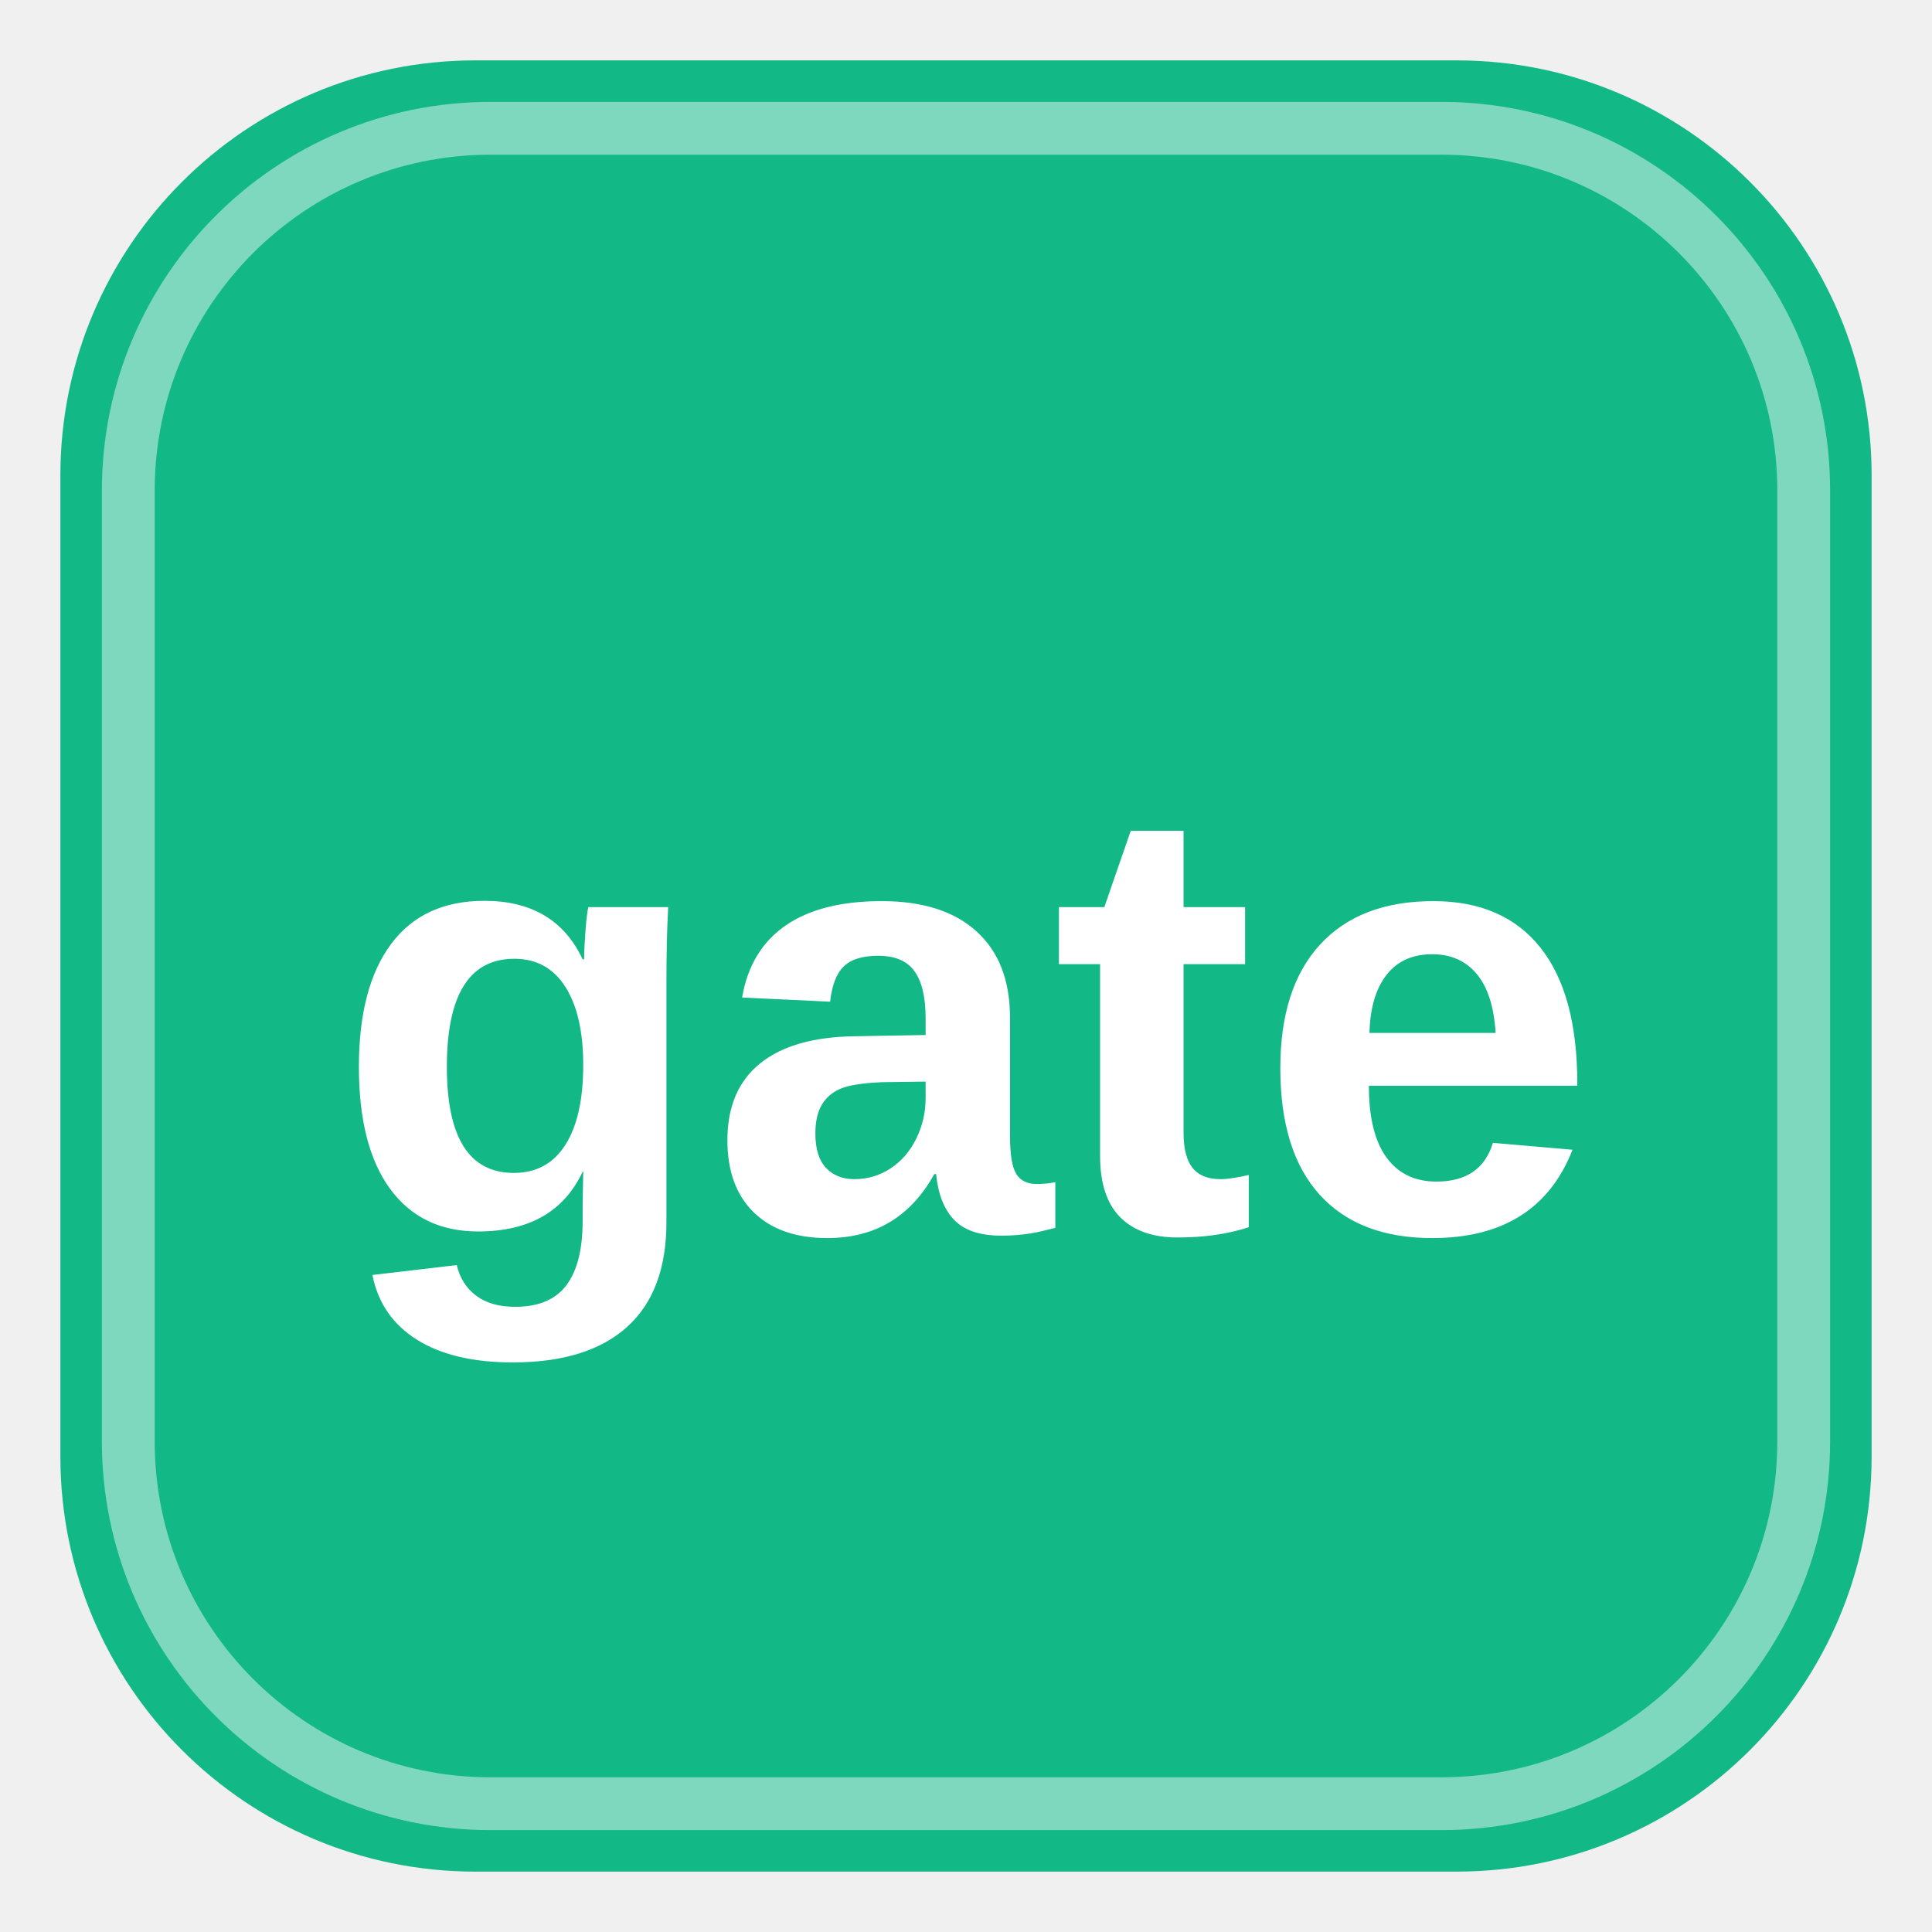
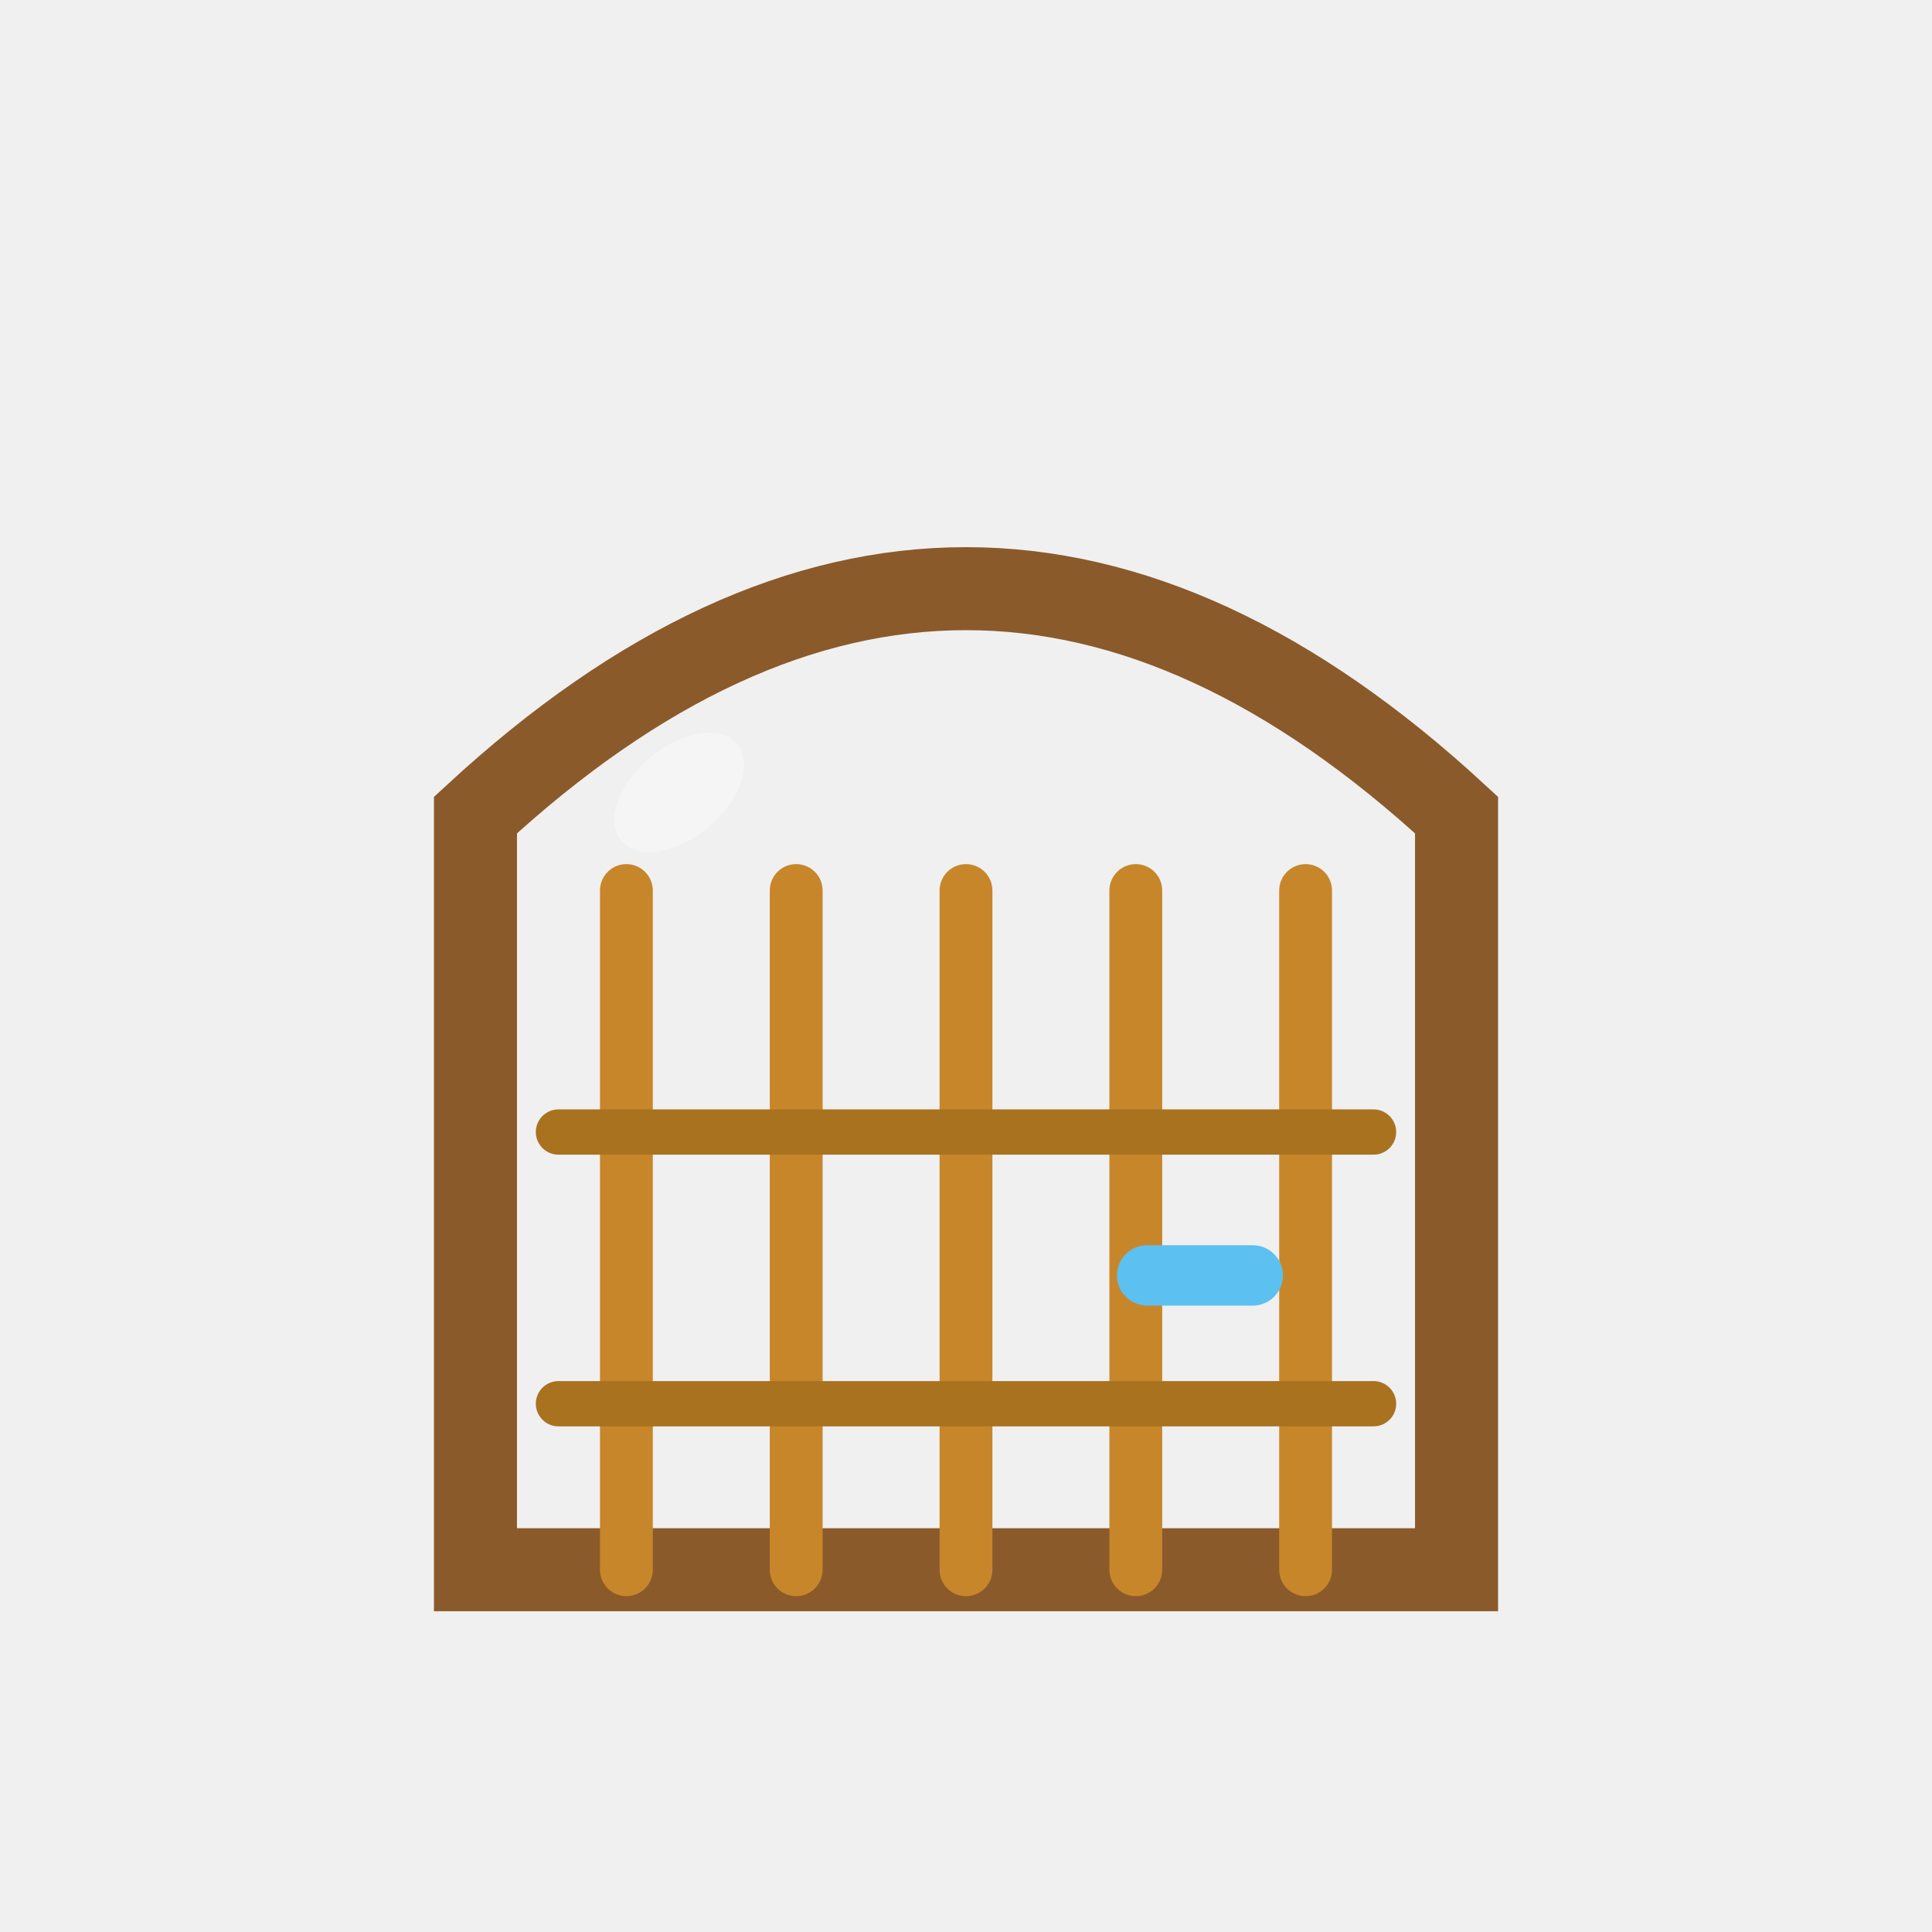
<svg xmlns="http://www.w3.org/2000/svg" width="512" height="512" viewBox="0 0 512 512">
-   <rect x="16" y="16" width="480" height="480" rx="110" fill="#12B886" />
-   <rect x="34" y="34" width="444" height="444" rx="96" fill="none" stroke="rgba(255,255,255,0.45)" stroke-width="14" />
-   <text x="256" y="270" font-family="Arial, Helvetica, sans-serif" font-weight="bold" font-size="163" fill="#FFFFFF" text-anchor="middle" dominant-baseline="central">gate</text>
+   <path d="M126 416 L126 216 Q256 96 386 216 L386 416 Z" fill="none" stroke="#8B5A2B" stroke-width="22" />
+   <path d="M166 236 L166 416" stroke="#C8862A" stroke-width="14" fill="none" stroke-linecap="round" stroke-linejoin="round" opacity="1" />
+   <path d="M211 236 L211 416" stroke="#C8862A" stroke-width="14" fill="none" stroke-linecap="round" stroke-linejoin="round" opacity="1" />
+   <path d="M256 236 L256 416" stroke="#C8862A" stroke-width="14" fill="none" stroke-linecap="round" stroke-linejoin="round" opacity="1" />
+   <path d="M301 236 L301 416" stroke="#C8862A" stroke-width="14" fill="none" stroke-linecap="round" stroke-linejoin="round" opacity="1" />
+   <path d="M346 236 L346 416" stroke="#C8862A" stroke-width="14" fill="none" stroke-linecap="round" stroke-linejoin="round" opacity="1" />
+   <path d="M148 300 L364 300" stroke="#A8721F" stroke-width="12" fill="none" stroke-linecap="round" stroke-linejoin="round" opacity="1" />
+   <path d="M148 372 L364 372" stroke="#A8721F" stroke-width="12" fill="none" stroke-linecap="round" stroke-linejoin="round" opacity="1" />
+   <rect x="296" y="330" width="44" height="16" rx="8" fill="#5CC0F0" />
+   <ellipse cx="180" cy="210" rx="20" ry="12" fill="#FFFFFF" opacity="0.35" transform="rotate(-40 180 210)" />
</svg>
